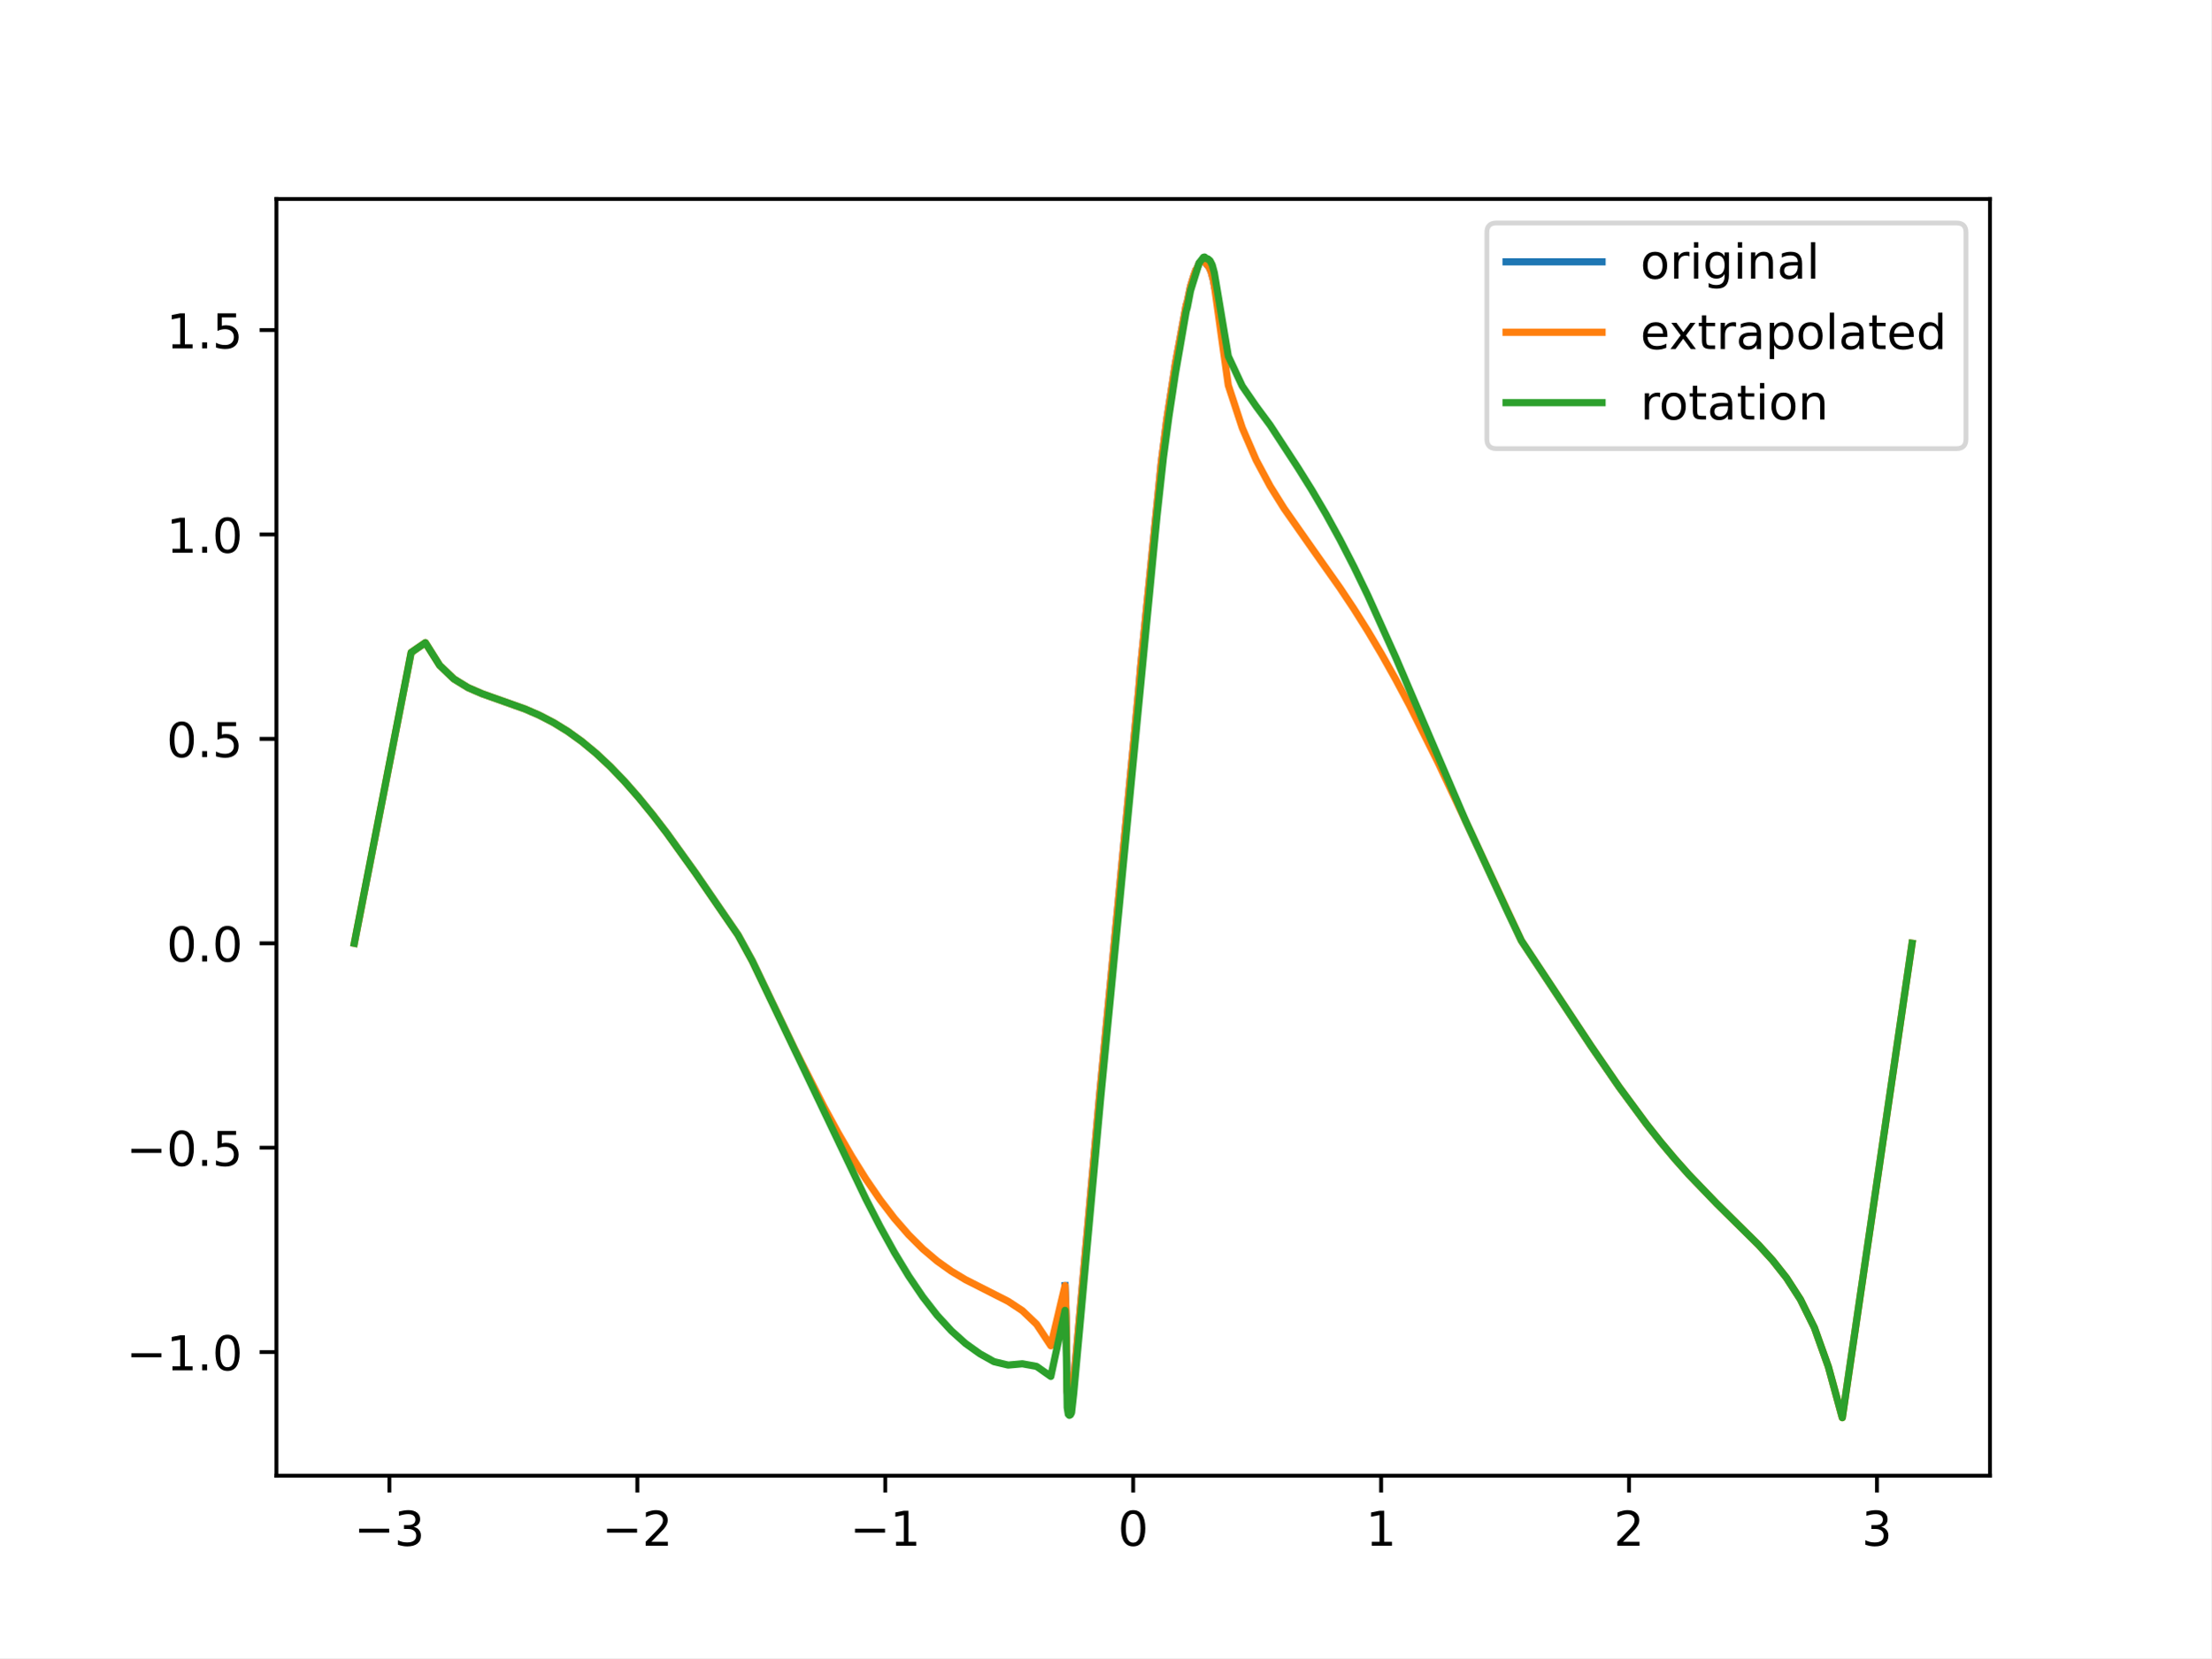
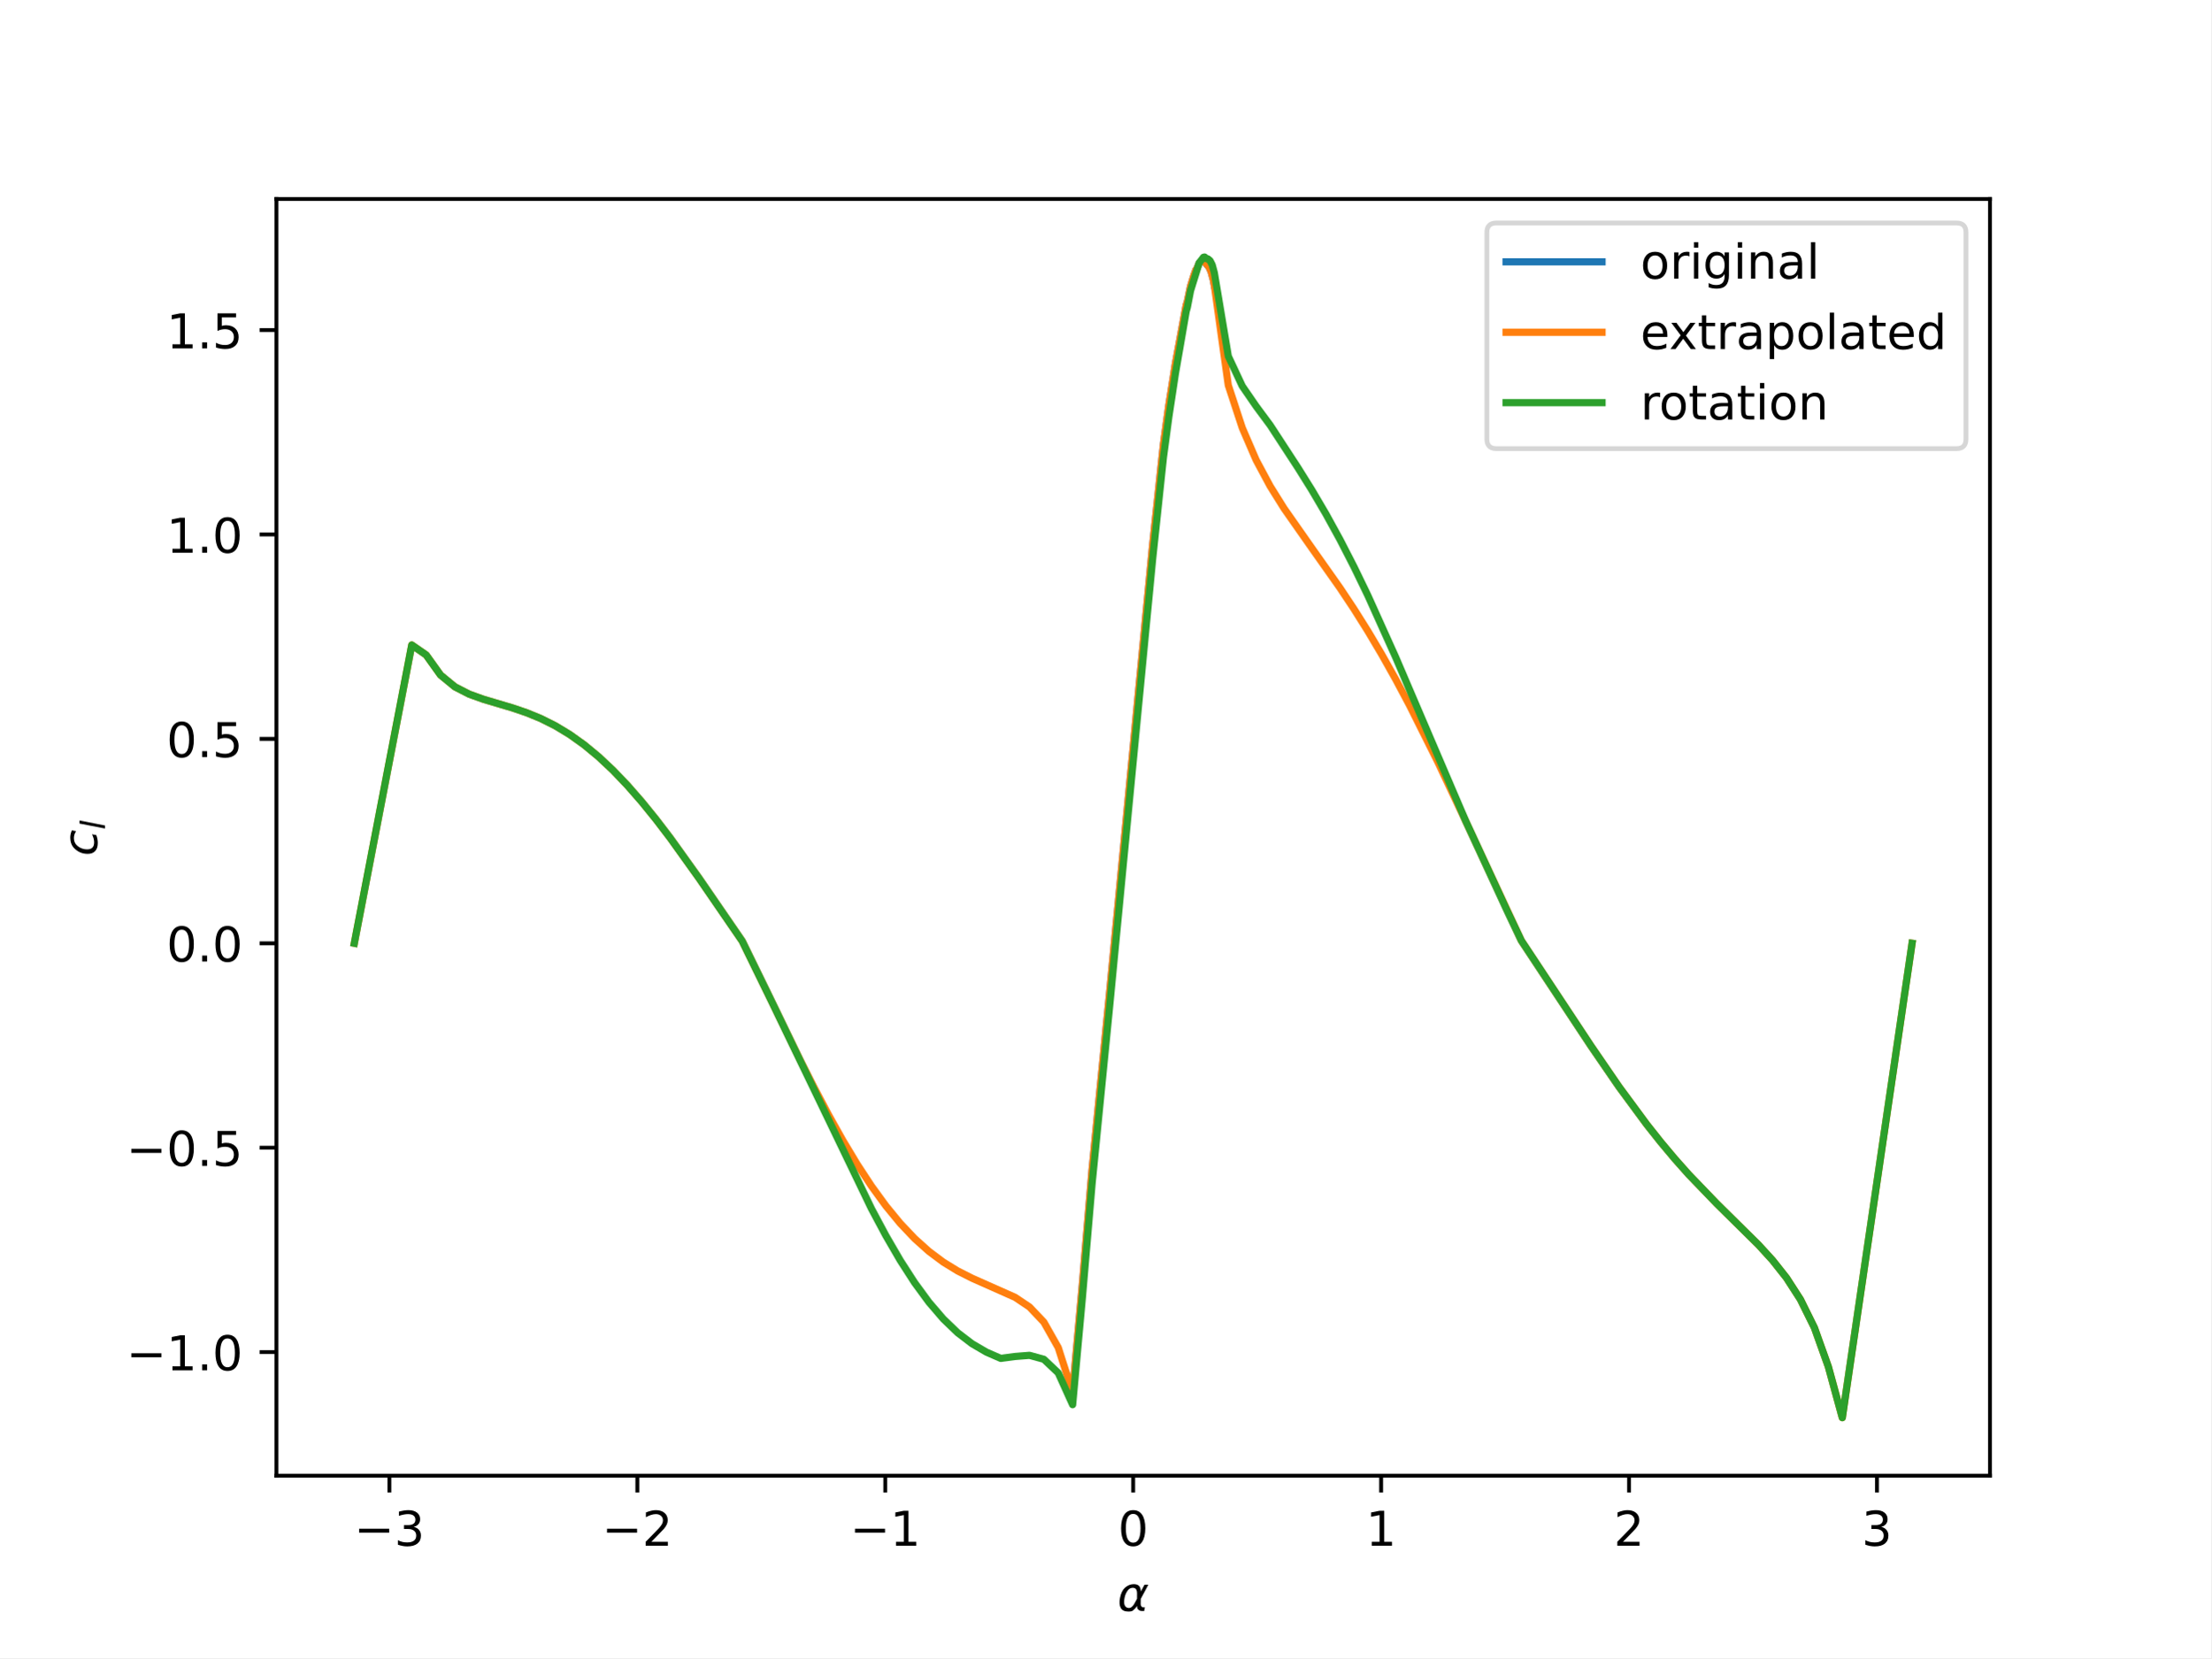
<svg xmlns="http://www.w3.org/2000/svg" xmlns:xlink="http://www.w3.org/1999/xlink" height="345.6pt" version="1.1" viewBox="0 0 460.8 345.6" width="460.8pt">
  <defs>
    <style type="text/css">*{stroke-linecap:butt;stroke-linejoin:round;}</style>
  </defs>
  <g id="figure_1">
    <g id="patch_1">
      <path d="M 0 345.6  L 460.8 345.6  L 460.8 0  L 0 0  z " style="fill:#ffffff;" />
    </g>
    <g id="axes_1">
      <g id="patch_2">
        <path d="M 57.6 307.584  L 414.72 307.584  L 414.72 41.472  L 57.6 41.472  z " style="fill:#ffffff;" />
      </g>
      <g id="matplotlib.axis_1">
        <g id="xtick_1">
          <g id="line2d_1">
            <defs>
-               <path d="M 0 0  L 0 3.5  " id="m76ed83d919" style="stroke:#000000;stroke-width:0.8;" />
-             </defs>
-             <g>
-               <use style="stroke:#000000;stroke-width:0.8;" x="81.149" xlink:href="#m76ed83d919" y="307.584" />
+               <path d="M 0 0  L 0 3.5  " id="m59bfce9e8f" style="stroke:#000000;stroke-width:0.8;" />
+             </defs>
+             <g>
+               <use style="stroke:#000000;stroke-width:0.8;" x="81.149" xlink:href="#m59bfce9e8f" y="307.584" />
            </g>
          </g>
          <g id="text_1">
            <g transform="translate(73.77778 322.1824)scale(0.1 -0.1)">
              <defs>
                <path d="M 10.594 35.5  L 73.188 35.5  L 73.188 27.203  L 10.594 27.203  z " id="DejaVuSans-8722" />
                <path d="M 40.578 39.312  Q 47.656 37.797 51.625 33  Q 55.609 28.219 55.609 21.188  Q 55.609 10.406 48.188 4.484  Q 40.766 -1.422 27.094 -1.422  Q 22.516 -1.422 17.656 -0.516  Q 12.797 0.391 7.625 2.203  L 7.625 11.719  Q 11.719 9.328 16.594 8.109  Q 21.484 6.891 26.812 6.891  Q 36.078 6.891 40.938 10.547  Q 45.797 14.203 45.797 21.188  Q 45.797 27.641 41.281 31.266  Q 36.766 34.906 28.719 34.906  L 20.219 34.906  L 20.219 43.016  L 29.109 43.016  Q 36.375 43.016 40.234 45.922  Q 44.094 48.828 44.094 54.297  Q 44.094 59.906 40.109 62.906  Q 36.141 65.922 28.719 65.922  Q 24.656 65.922 20.016 65.031  Q 15.375 64.156 9.812 62.312  L 9.812 71.094  Q 15.438 72.656 20.344 73.438  Q 25.25 74.219 29.594 74.219  Q 40.828 74.219 47.359 69.109  Q 53.906 64.016 53.906 55.328  Q 53.906 49.266 50.438 45.094  Q 46.969 40.922 40.578 39.312  z " id="DejaVuSans-51" />
              </defs>
              <use xlink:href="#DejaVuSans-8722" />
              <use x="83.789" xlink:href="#DejaVuSans-51" />
            </g>
          </g>
        </g>
        <g id="xtick_2">
          <g id="line2d_2">
            <g>
-               <use style="stroke:#000000;stroke-width:0.8;" x="132.819" xlink:href="#m76ed83d919" y="307.584" />
+               <use style="stroke:#000000;stroke-width:0.8;" x="132.819" xlink:href="#m59bfce9e8f" y="307.584" />
            </g>
          </g>
          <g id="text_2">
            <g transform="translate(125.4482 322.1824)scale(0.1 -0.1)">
              <defs>
                <path d="M 19.188 8.297  L 53.609 8.297  L 53.609 0  L 7.328 0  L 7.328 8.297  Q 12.938 14.109 22.625 23.891  Q 32.328 33.688 34.812 36.531  Q 39.547 41.844 41.422 45.531  Q 43.312 49.219 43.312 52.781  Q 43.312 58.594 39.234 62.25  Q 35.156 65.922 28.609 65.922  Q 23.969 65.922 18.812 64.312  Q 13.672 62.703 7.812 59.422  L 7.812 69.391  Q 13.766 71.781 18.938 73  Q 24.125 74.219 28.422 74.219  Q 39.75 74.219 46.484 68.547  Q 53.219 62.891 53.219 53.422  Q 53.219 48.922 51.531 44.891  Q 49.859 40.875 45.406 35.406  Q 44.188 33.984 37.641 27.219  Q 31.109 20.453 19.188 8.297  z " id="DejaVuSans-50" />
              </defs>
              <use xlink:href="#DejaVuSans-8722" />
              <use x="83.789" xlink:href="#DejaVuSans-50" />
            </g>
          </g>
        </g>
        <g id="xtick_3">
          <g id="line2d_3">
            <g>
-               <use style="stroke:#000000;stroke-width:0.8;" x="184.49" xlink:href="#m76ed83d919" y="307.584" />
+               <use style="stroke:#000000;stroke-width:0.8;" x="184.49" xlink:href="#m59bfce9e8f" y="307.584" />
            </g>
          </g>
          <g id="text_3">
            <g transform="translate(177.1185 322.1824)scale(0.1 -0.1)">
              <defs>
                <path d="M 12.406 8.297  L 28.516 8.297  L 28.516 63.922  L 10.984 60.406  L 10.984 69.391  L 28.422 72.906  L 38.281 72.906  L 38.281 8.297  L 54.391 8.297  L 54.391 0  L 12.406 0  z " id="DejaVuSans-49" />
              </defs>
              <use xlink:href="#DejaVuSans-8722" />
              <use x="83.789" xlink:href="#DejaVuSans-49" />
            </g>
          </g>
        </g>
        <g id="xtick_4">
          <g id="line2d_4">
            <g>
-               <use style="stroke:#000000;stroke-width:0.8;" x="236.16" xlink:href="#m76ed83d919" y="307.584" />
+               <use style="stroke:#000000;stroke-width:0.8;" x="236.16" xlink:href="#m59bfce9e8f" y="307.584" />
            </g>
          </g>
          <g id="text_4">
            <g transform="translate(232.9787 322.1824)scale(0.1 -0.1)">
              <defs>
                <path d="M 31.781 66.406  Q 24.172 66.406 20.328 58.906  Q 16.5 51.422 16.5 36.375  Q 16.5 21.391 20.328 13.891  Q 24.172 6.391 31.781 6.391  Q 39.453 6.391 43.281 13.891  Q 47.125 21.391 47.125 36.375  Q 47.125 51.422 43.281 58.906  Q 39.453 66.406 31.781 66.406  z M 31.781 74.219  Q 44.047 74.219 50.516 64.516  Q 56.984 54.828 56.984 36.375  Q 56.984 17.969 50.516 8.266  Q 44.047 -1.422 31.781 -1.422  Q 19.531 -1.422 13.062 8.266  Q 6.594 17.969 6.594 36.375  Q 6.594 54.828 13.062 64.516  Q 19.531 74.219 31.781 74.219  z " id="DejaVuSans-48" />
              </defs>
              <use xlink:href="#DejaVuSans-48" />
            </g>
          </g>
        </g>
        <g id="xtick_5">
          <g id="line2d_5">
            <g>
-               <use style="stroke:#000000;stroke-width:0.8;" x="287.83" xlink:href="#m76ed83d919" y="307.584" />
+               <use style="stroke:#000000;stroke-width:0.8;" x="287.83" xlink:href="#m59bfce9e8f" y="307.584" />
            </g>
          </g>
          <g id="text_5">
            <g transform="translate(284.6491 322.1824)scale(0.1 -0.1)">
              <use xlink:href="#DejaVuSans-49" />
            </g>
          </g>
        </g>
        <g id="xtick_6">
          <g id="line2d_6">
            <g>
-               <use style="stroke:#000000;stroke-width:0.8;" x="339.501" xlink:href="#m76ed83d919" y="307.584" />
+               <use style="stroke:#000000;stroke-width:0.8;" x="339.501" xlink:href="#m59bfce9e8f" y="307.584" />
            </g>
          </g>
          <g id="text_6">
            <g transform="translate(336.3195 322.1824)scale(0.1 -0.1)">
              <use xlink:href="#DejaVuSans-50" />
            </g>
          </g>
        </g>
        <g id="xtick_7">
          <g id="line2d_7">
            <g>
-               <use style="stroke:#000000;stroke-width:0.8;" x="391.171" xlink:href="#m76ed83d919" y="307.584" />
+               <use style="stroke:#000000;stroke-width:0.8;" x="391.171" xlink:href="#m59bfce9e8f" y="307.584" />
            </g>
          </g>
          <g id="text_7">
            <g transform="translate(387.9899 322.1824)scale(0.1 -0.1)">
              <use xlink:href="#DejaVuSans-51" />
            </g>
          </g>
        </g>
+         <g id="text_8">
+           <g transform="translate(232.86 335.8606)scale(0.1 -0.1)">
+             <defs>
+               <path d="M 40.922 25.438  L 40.969 36.719  Q 41.016 48.25 32.328 48.297  Q 25.828 48.344 21.781 42.922  Q 16.703 36.234 14.984 27.297  Q 12.891 16.547 15.531 11.422  Q 18.266 6.203 24.172 6.203  Q 30.719 6.203 36.234 16.609  z M 33.844 55.906  Q 49.078 56.156 48.875 40.375  Q 48.875 40.375 56.5 54.688  L 64.5 54.688  L 48.734 25.047  L 48.578 14.359  Q 48.578 11.969 49.906 9.969  Q 51.422 7.625 52.984 7.625  L 57.328 7.625  L 55.859 0  L 50.438 0  Q 45.844 0 42.531 4.109  Q 40.969 6.156 40.922 10.453  Q 37.75 5.219 32.281 0.781  Q 29.688 -1.266 22.703 -1.219  Q 11.281 -1.125 7.125 6.203  Q 2.875 13.812 5.516 27.297  Q 8.344 41.797 15.766 48.391  Q 24.125 55.766 33.844 55.906  z " id="DejaVuSans-Oblique-945" />
+             </defs>
+             <use transform="translate(0 0.84375)" xlink:href="#DejaVuSans-Oblique-945" />
+           </g>
+         </g>
      </g>
      <g id="matplotlib.axis_2">
        <g id="ytick_1">
          <g id="line2d_8">
            <defs>
-               <path d="M 0 0  L -3.5 0  " id="m12a8ba60fc" style="stroke:#000000;stroke-width:0.8;" />
-             </defs>
-             <g>
-               <use style="stroke:#000000;stroke-width:0.8;" x="57.6" xlink:href="#m12a8ba60fc" y="281.819" />
-             </g>
-           </g>
-           <g id="text_8">
+               <path d="M 0 0  L -3.5 0  " id="m09dc6a68a0" style="stroke:#000000;stroke-width:0.8;" />
+             </defs>
+             <g>
+               <use style="stroke:#000000;stroke-width:0.8;" x="57.6" xlink:href="#m09dc6a68a0" y="281.819" />
+             </g>
+           </g>
+           <g id="text_9">
            <g transform="translate(26.31719 285.6177)scale(0.1 -0.1)">
              <defs>
                <path d="M 10.688 12.406  L 21 12.406  L 21 0  L 10.688 0  z " id="DejaVuSans-46" />
              </defs>
              <use xlink:href="#DejaVuSans-8722" />
              <use x="83.789" xlink:href="#DejaVuSans-49" />
              <use x="147.412" xlink:href="#DejaVuSans-46" />
              <use x="179.199" xlink:href="#DejaVuSans-48" />
            </g>
          </g>
        </g>
        <g id="ytick_2">
          <g id="line2d_9">
            <g>
-               <use style="stroke:#000000;stroke-width:0.8;" x="57.6" xlink:href="#m12a8ba60fc" y="239.214" />
-             </g>
-           </g>
-           <g id="text_9">
+               <use style="stroke:#000000;stroke-width:0.8;" x="57.6" xlink:href="#m09dc6a68a0" y="239.214" />
+             </g>
+           </g>
+           <g id="text_10">
            <g transform="translate(26.31719 243.0136)scale(0.1 -0.1)">
              <defs>
                <path d="M 10.797 72.906  L 49.516 72.906  L 49.516 64.594  L 19.828 64.594  L 19.828 46.734  Q 21.969 47.469 24.109 47.828  Q 26.266 48.188 28.422 48.188  Q 40.625 48.188 47.75 41.5  Q 54.891 34.812 54.891 23.391  Q 54.891 11.625 47.562 5.094  Q 40.234 -1.422 26.906 -1.422  Q 22.312 -1.422 17.547 -0.641  Q 12.797 0.141 7.719 1.703  L 7.719 11.625  Q 12.109 9.234 16.797 8.062  Q 21.484 6.891 26.703 6.891  Q 35.156 6.891 40.078 11.328  Q 45.016 15.766 45.016 23.391  Q 45.016 31 40.078 35.438  Q 35.156 39.891 26.703 39.891  Q 22.75 39.891 18.812 39.016  Q 14.891 38.141 10.797 36.281  z " id="DejaVuSans-53" />
              </defs>
              <use xlink:href="#DejaVuSans-8722" />
              <use x="83.789" xlink:href="#DejaVuSans-48" />
              <use x="147.412" xlink:href="#DejaVuSans-46" />
              <use x="179.199" xlink:href="#DejaVuSans-53" />
            </g>
          </g>
        </g>
        <g id="ytick_3">
          <g id="line2d_10">
            <g>
-               <use style="stroke:#000000;stroke-width:0.8;" x="57.6" xlink:href="#m12a8ba60fc" y="196.61" />
-             </g>
-           </g>
-           <g id="text_10">
+               <use style="stroke:#000000;stroke-width:0.8;" x="57.6" xlink:href="#m09dc6a68a0" y="196.61" />
+             </g>
+           </g>
+           <g id="text_11">
            <g transform="translate(34.69687 200.4095)scale(0.1 -0.1)">
              <use xlink:href="#DejaVuSans-48" />
              <use x="63.623" xlink:href="#DejaVuSans-46" />
              <use x="95.41" xlink:href="#DejaVuSans-48" />
            </g>
          </g>
        </g>
        <g id="ytick_4">
          <g id="line2d_11">
            <g>
-               <use style="stroke:#000000;stroke-width:0.8;" x="57.6" xlink:href="#m12a8ba60fc" y="154.006" />
-             </g>
-           </g>
-           <g id="text_11">
+               <use style="stroke:#000000;stroke-width:0.8;" x="57.6" xlink:href="#m09dc6a68a0" y="154.006" />
+             </g>
+           </g>
+           <g id="text_12">
            <g transform="translate(34.69687 157.8054)scale(0.1 -0.1)">
              <use xlink:href="#DejaVuSans-48" />
              <use x="63.623" xlink:href="#DejaVuSans-46" />
              <use x="95.41" xlink:href="#DejaVuSans-53" />
            </g>
          </g>
        </g>
        <g id="ytick_5">
          <g id="line2d_12">
            <g>
-               <use style="stroke:#000000;stroke-width:0.8;" x="57.6" xlink:href="#m12a8ba60fc" y="111.402" />
-             </g>
-           </g>
-           <g id="text_12">
+               <use style="stroke:#000000;stroke-width:0.8;" x="57.6" xlink:href="#m09dc6a68a0" y="111.402" />
+             </g>
+           </g>
+           <g id="text_13">
            <g transform="translate(34.69687 115.2013)scale(0.1 -0.1)">
              <use xlink:href="#DejaVuSans-49" />
              <use x="63.623" xlink:href="#DejaVuSans-46" />
              <use x="95.41" xlink:href="#DejaVuSans-48" />
            </g>
          </g>
        </g>
        <g id="ytick_6">
          <g id="line2d_13">
            <g>
-               <use style="stroke:#000000;stroke-width:0.8;" x="57.6" xlink:href="#m12a8ba60fc" y="68.798" />
-             </g>
-           </g>
-           <g id="text_13">
+               <use style="stroke:#000000;stroke-width:0.8;" x="57.6" xlink:href="#m09dc6a68a0" y="68.798" />
+             </g>
+           </g>
+           <g id="text_14">
            <g transform="translate(34.69687 72.59714)scale(0.1 -0.1)">
              <use xlink:href="#DejaVuSans-49" />
              <use x="63.623" xlink:href="#DejaVuSans-46" />
              <use x="95.41" xlink:href="#DejaVuSans-53" />
            </g>
          </g>
        </g>
+         <g id="text_15">
+           <g transform="translate(20.2375 178.428)rotate(-90)scale(0.1 -0.1)">
+             <defs>
+               <path d="M 53.609 52.594  L 51.812 43.703  Q 48.578 46.047 44.938 47.219  Q 41.312 48.391 37.406 48.391  Q 33.109 48.391 29.219 46.875  Q 25.344 45.359 22.703 42.578  Q 18.5 38.328 16.203 32.609  Q 13.922 26.906 13.922 20.797  Q 13.922 13.422 17.609 9.812  Q 21.297 6.203 28.812 6.203  Q 32.516 6.203 36.688 7.328  Q 40.875 8.453 45.406 10.688  L 43.703 1.812  Q 39.797 0.203 35.672 -0.609  Q 31.547 -1.422 27.203 -1.422  Q 16.312 -1.422 10.453 4.016  Q 4.594 9.469 4.594 19.578  Q 4.594 28.078 7.641 35.234  Q 10.688 42.391 16.703 48.094  Q 20.797 52 26.312 54  Q 31.844 56 38.375 56  Q 42.188 56 45.938 55.141  Q 49.703 54.297 53.609 52.594  z " id="DejaVuSans-Oblique-99" />
+               <path d="M 18.312 75.984  L 27.297 75.984  L 12.5 0  L 3.516 0  z " id="DejaVuSans-Oblique-108" />
+             </defs>
+             <use xlink:href="#DejaVuSans-Oblique-99" />
+             <use transform="translate(54.98047 -16.40625)scale(0.7)" xlink:href="#DejaVuSans-Oblique-108" />
+           </g>
+         </g>
      </g>
      <g id="line2d_14">
-         <path clip-path="url(#pf13994981e)" d="M 221.956 267.964  L 222.182 274.38  L 222.407 290.041  L 222.633 291.711  L 222.858 292.129  L 223.084 292.171  L 223.309 291.882  L 223.76 287.877  L 224.436 280.515  L 229.171 228.265  L 237.287 144.096  L 237.738 138.771  L 242.022 96.397  L 243.149 87.603  L 244.953 75.862  L 247.207 63.617  L 247.433 62.936  L 248.109 59.715  L 248.785 57.508  L 249.236 56.238  L 249.462 55.949  L 249.913 54.841  L 250.138 54.645  L 250.364 54.602  L 250.589 54.33  L 250.815 54.261  L 251.04 54.381  L 251.491 55.122  L 251.942 55.608  L 252.393 56.613  L 252.844 58.258  L 253.069 59.451  L 253.069 59.451  " style="fill:none;stroke:#1f77b4;stroke-linecap:square;stroke-width:1.5;" />
+         <path clip-path="url(#p14f3c35155)" d="M 223.535 290.254  L 225.564 267.887  L 227.593 243.875  L 231.2 207.474  L 240.218 113.669  L 242.473 92.588  L 243.6 84.442  L 244.953 75.862  L 247.207 63.617  L 247.433 62.936  L 248.109 59.715  L 248.785 57.508  L 249.236 56.238  L 249.462 55.949  L 249.913 54.841  L 250.138 54.645  L 250.364 54.602  L 250.589 54.33  L 250.815 54.261  L 251.04 54.381  L 251.491 55.122  L 251.942 55.608  L 252.393 56.613  L 252.844 58.258  L 253.069 59.451  L 253.069 59.451  " style="fill:none;stroke:#1f77b4;stroke-linecap:square;stroke-width:1.5;" />
      </g>
      <g id="line2d_15">
-         <path clip-path="url(#pf13994981e)" d="M 73.833 196.61  L 85.683 135.992  L 88.645 133.954  L 91.608 138.663  L 94.57 141.502  L 97.533 143.321  L 100.495 144.605  L 109.382 147.765  L 112.345 149.051  L 115.307 150.584  L 118.27 152.404  L 121.232 154.535  L 124.195 156.987  L 127.157 159.759  L 130.12 162.84  L 133.082 166.211  L 136.045 169.843  L 139.007 173.703  L 144.932 181.948  L 153.819 194.905  L 156.782 200.312  L 165.669 218.802  L 171.594 230.492  L 174.557 235.944  L 177.519 241.06  L 180.482 245.792  L 183.444 250.105  L 186.407 253.972  L 189.369 257.38  L 192.332 260.332  L 195.294 262.844  L 198.257 264.956  L 201.219 266.731  L 210.106 271.242  L 213.069 273.192  L 216.031 276.021  L 218.994 280.501  L 221.956 267.964  L 222.182 274.38  L 222.407 290.041  L 222.633 291.711  L 222.858 292.129  L 223.084 292.171  L 223.309 291.882  L 223.76 287.877  L 224.436 280.515  L 229.171 228.265  L 237.287 144.096  L 237.738 138.771  L 242.022 96.397  L 243.149 87.603  L 244.953 75.862  L 247.207 63.617  L 247.433 62.936  L 248.109 59.715  L 248.785 57.508  L 249.236 56.238  L 249.462 55.949  L 249.913 54.841  L 250.138 54.645  L 250.364 54.602  L 250.589 54.33  L 250.815 54.261  L 251.04 54.381  L 251.491 55.122  L 251.942 55.608  L 252.393 56.613  L 252.844 58.258  L 253.069 59.451  L 255.977 80.285  L 258.886 89.168  L 261.794 95.903  L 264.703 101.329  L 267.611 105.981  L 273.428 114.279  L 279.244 122.521  L 282.153 126.898  L 285.061 131.523  L 287.969 136.424  L 290.878 141.609  L 293.786 147.068  L 299.603 158.717  L 305.42 171.07  L 317.053 196.051  L 331.595 218.049  L 337.412 226.528  L 343.228 234.415  L 346.137 238.08  L 349.045 241.548  L 351.953 244.82  L 357.77 250.863  L 366.495 259.483  L 369.404 262.669  L 372.312 266.343  L 375.22 270.851  L 378.129 276.73  L 381.037 284.863  L 383.945 295.488  L 398.487 196.61  L 398.487 196.61  " style="fill:none;stroke:#ff7f0e;stroke-linecap:square;stroke-width:1.5;" />
+         <path clip-path="url(#p14f3c35155)" d="M 73.833 196.61  L 85.809 134.431  L 88.803 136.504  L 91.797 140.69  L 94.791 143.151  L 97.785 144.688  L 100.779 145.759  L 106.767 147.538  L 109.761 148.556  L 112.755 149.787  L 115.749 151.29  L 118.743 153.102  L 121.737 155.243  L 124.731 157.72  L 127.725 160.531  L 130.719 163.66  L 133.713 167.085  L 136.707 170.777  L 139.702 174.699  L 145.69 183.06  L 154.672 196.141  L 160.66 208.409  L 166.648 220.738  L 169.642 226.659  L 172.636 232.326  L 175.63 237.676  L 178.624 242.656  L 181.618 247.221  L 184.612 251.336  L 187.606 254.98  L 190.6 258.142  L 193.594 260.83  L 196.588 263.07  L 199.582 264.907  L 202.576 266.419  L 211.558 270.413  L 214.552 272.421  L 217.546 275.575  L 220.541 280.883  L 223.535 290.254  L 225.564 267.887  L 227.593 243.875  L 231.2 207.474  L 240.218 113.669  L 242.473 92.588  L 243.6 84.442  L 244.953 75.862  L 247.207 63.617  L 247.433 62.936  L 248.109 59.715  L 248.785 57.508  L 249.236 56.238  L 249.462 55.949  L 249.913 54.841  L 250.138 54.645  L 250.364 54.602  L 250.589 54.33  L 250.815 54.261  L 251.04 54.381  L 251.491 55.122  L 251.942 55.608  L 252.393 56.613  L 252.844 58.258  L 253.069 59.451  L 255.977 80.285  L 258.886 89.168  L 261.794 95.903  L 264.703 101.329  L 267.611 105.981  L 273.428 114.279  L 279.244 122.521  L 282.153 126.898  L 285.061 131.523  L 287.969 136.424  L 290.878 141.609  L 293.786 147.068  L 299.603 158.717  L 305.42 171.07  L 317.053 196.051  L 331.595 218.049  L 337.412 226.528  L 343.228 234.415  L 346.137 238.08  L 349.045 241.548  L 351.953 244.82  L 357.77 250.863  L 366.495 259.483  L 369.404 262.669  L 372.312 266.343  L 375.22 270.851  L 378.129 276.73  L 381.037 284.863  L 383.945 295.488  L 398.487 196.61  L 398.487 196.61  " style="fill:none;stroke:#ff7f0e;stroke-linecap:square;stroke-width:1.5;" />
      </g>
      <g id="line2d_16">
-         <path clip-path="url(#pf13994981e)" d="M 73.833 196.61  L 85.683 135.992  L 88.645 133.954  L 91.608 138.663  L 94.57 141.502  L 97.533 143.321  L 100.495 144.605  L 109.382 147.765  L 112.345 149.051  L 115.307 150.584  L 118.27 152.404  L 121.232 154.535  L 124.195 156.987  L 127.157 159.759  L 130.12 162.84  L 133.082 166.211  L 136.045 169.843  L 139.007 173.703  L 144.932 181.948  L 153.819 194.905  L 156.782 200.312  L 180.482 249.964  L 183.444 255.714  L 186.407 261.072  L 189.369 265.965  L 192.332 270.335  L 195.294 274.143  L 198.257 277.373  L 201.219 280.03  L 204.182 282.151  L 207.144 283.813  L 210.106 284.527  L 213.069 284.256  L 216.031 284.805  L 218.994 286.893  L 221.956 273.12  L 222.182 278.941  L 222.407 293.378  L 222.633 294.776  L 222.858 295.006  L 223.084 294.887  L 223.309 294.458  L 223.76 290.408  L 224.436 283.07  L 229.396 228.711  L 231.651 205.49  L 241.12 107.532  L 242.473 95.214  L 243.6 86.828  L 244.953 77.878  L 247.207 64.877  L 247.433 64.083  L 248.109 60.605  L 249.913 54.791  L 250.815 53.616  L 251.04 53.568  L 251.491 53.941  L 251.716 53.949  L 252.167 54.322  L 252.618 55.203  L 253.069 56.863  L 255.977 74.231  L 258.886 80.46  L 261.794 84.687  L 264.703 88.613  L 270.519 97.528  L 273.428 102.191  L 276.336 107.145  L 279.244 112.441  L 282.153 118.098  L 285.061 124.106  L 290.878 137.02  L 305.42 171.033  L 314.145 189.94  L 317.053 196.051  L 331.595 218.049  L 337.412 226.528  L 343.228 234.415  L 346.137 238.08  L 349.045 241.548  L 351.953 244.82  L 357.77 250.863  L 366.495 259.483  L 369.404 262.669  L 372.312 266.343  L 375.22 270.851  L 378.129 276.73  L 381.037 284.863  L 383.945 295.488  L 398.487 196.61  L 398.487 196.61  " style="fill:none;stroke:#2ca02c;stroke-linecap:square;stroke-width:1.5;" />
+         <path clip-path="url(#p14f3c35155)" d="M 73.833 196.61  L 85.809 134.431  L 88.803 136.504  L 91.797 140.69  L 94.791 143.151  L 97.785 144.688  L 100.779 145.759  L 106.767 147.538  L 109.761 148.556  L 112.755 149.787  L 115.749 151.29  L 118.743 153.102  L 121.737 155.243  L 124.731 157.72  L 127.725 160.531  L 130.719 163.66  L 133.713 167.085  L 136.707 170.777  L 139.702 174.699  L 145.69 183.06  L 154.672 196.141  L 160.66 208.409  L 181.618 251.936  L 184.612 257.535  L 187.606 262.692  L 190.6 267.339  L 193.594 271.422  L 196.588 274.908  L 199.582 277.788  L 202.576 280.077  L 205.57 281.827  L 208.564 283.135  L 211.558 282.731  L 214.552 282.492  L 217.546 283.322  L 220.541 286.159  L 223.535 292.783  L 225.564 270.507  L 227.593 246.698  L 231.2 210.231  L 240.218 116.45  L 242.473 95.214  L 243.6 86.828  L 244.953 77.878  L 247.207 64.877  L 247.433 64.083  L 248.109 60.605  L 249.913 54.791  L 250.815 53.616  L 251.04 53.568  L 251.491 53.941  L 251.716 53.949  L 252.167 54.322  L 252.618 55.203  L 253.069 56.863  L 255.977 74.231  L 258.886 80.46  L 261.794 84.687  L 264.703 88.613  L 270.519 97.528  L 273.428 102.191  L 276.336 107.145  L 279.244 112.441  L 282.153 118.098  L 285.061 124.106  L 290.878 137.02  L 305.42 171.033  L 314.145 189.94  L 317.053 196.051  L 331.595 218.049  L 337.412 226.528  L 343.228 234.415  L 346.137 238.08  L 349.045 241.548  L 351.953 244.82  L 357.77 250.863  L 366.495 259.483  L 369.404 262.669  L 372.312 266.343  L 375.22 270.851  L 378.129 276.73  L 381.037 284.863  L 383.945 295.488  L 398.487 196.61  L 398.487 196.61  " style="fill:none;stroke:#2ca02c;stroke-linecap:square;stroke-width:1.5;" />
      </g>
      <g id="patch_3">
        <path d="M 57.6 307.584  L 57.6 41.472  " style="fill:none;stroke:#000000;stroke-linecap:square;stroke-linejoin:miter;stroke-width:0.8;" />
      </g>
      <g id="patch_4">
        <path d="M 414.72 307.584  L 414.72 41.472  " style="fill:none;stroke:#000000;stroke-linecap:square;stroke-linejoin:miter;stroke-width:0.8;" />
      </g>
      <g id="patch_5">
        <path d="M 57.6 307.584  L 414.72 307.584  " style="fill:none;stroke:#000000;stroke-linecap:square;stroke-linejoin:miter;stroke-width:0.8;" />
      </g>
      <g id="patch_6">
        <path d="M 57.6 41.472  L 414.72 41.472  " style="fill:none;stroke:#000000;stroke-linecap:square;stroke-linejoin:miter;stroke-width:0.8;" />
      </g>
      <g id="legend_1">
        <g id="patch_7">
          <path d="M 311.868 93.506  L 407.72 93.506  Q 409.72 93.506 409.72 91.506  L 409.72 48.472  Q 409.72 46.472 407.72 46.472  L 311.868 46.472  Q 309.868 46.472 309.868 48.472  L 309.868 91.506  Q 309.868 93.506 311.868 93.506  z " style="fill:#ffffff;opacity:0.8;stroke:#cccccc;stroke-linejoin:miter;" />
        </g>
        <g id="line2d_17">
          <path d="M 313.868 54.57  L 333.868 54.57  " style="fill:none;stroke:#1f77b4;stroke-linecap:square;stroke-width:1.5;" />
        </g>
        <g id="line2d_18" />
-         <g id="text_14">
+         <g id="text_16">
          <g transform="translate(341.8684 58.07044)scale(0.1 -0.1)">
            <defs>
              <path d="M 30.609 48.391  Q 23.391 48.391 19.188 42.75  Q 14.984 37.109 14.984 27.297  Q 14.984 17.484 19.156 11.844  Q 23.344 6.203 30.609 6.203  Q 37.797 6.203 41.984 11.859  Q 46.188 17.531 46.188 27.297  Q 46.188 37.016 41.984 42.703  Q 37.797 48.391 30.609 48.391  z M 30.609 56  Q 42.328 56 49.016 48.375  Q 55.719 40.766 55.719 27.297  Q 55.719 13.875 49.016 6.219  Q 42.328 -1.422 30.609 -1.422  Q 18.844 -1.422 12.172 6.219  Q 5.516 13.875 5.516 27.297  Q 5.516 40.766 12.172 48.375  Q 18.844 56 30.609 56  z " id="DejaVuSans-111" />
              <path d="M 41.109 46.297  Q 39.594 47.172 37.812 47.578  Q 36.031 48 33.891 48  Q 26.266 48 22.188 43.047  Q 18.109 38.094 18.109 28.812  L 18.109 0  L 9.078 0  L 9.078 54.688  L 18.109 54.688  L 18.109 46.188  Q 20.953 51.172 25.484 53.578  Q 30.031 56 36.531 56  Q 37.453 56 38.578 55.875  Q 39.703 55.766 41.062 55.516  z " id="DejaVuSans-114" />
              <path d="M 9.422 54.688  L 18.406 54.688  L 18.406 0  L 9.422 0  z M 9.422 75.984  L 18.406 75.984  L 18.406 64.594  L 9.422 64.594  z " id="DejaVuSans-105" />
              <path d="M 45.406 27.984  Q 45.406 37.75 41.375 43.109  Q 37.359 48.484 30.078 48.484  Q 22.859 48.484 18.828 43.109  Q 14.797 37.75 14.797 27.984  Q 14.797 18.266 18.828 12.891  Q 22.859 7.516 30.078 7.516  Q 37.359 7.516 41.375 12.891  Q 45.406 18.266 45.406 27.984  z M 54.391 6.781  Q 54.391 -7.172 48.188 -13.984  Q 42 -20.797 29.203 -20.797  Q 24.469 -20.797 20.266 -20.094  Q 16.062 -19.391 12.109 -17.922  L 12.109 -9.188  Q 16.062 -11.328 19.922 -12.344  Q 23.781 -13.375 27.781 -13.375  Q 36.625 -13.375 41.016 -8.766  Q 45.406 -4.156 45.406 5.172  L 45.406 9.625  Q 42.625 4.781 38.281 2.391  Q 33.938 0 27.875 0  Q 17.828 0 11.672 7.656  Q 5.516 15.328 5.516 27.984  Q 5.516 40.672 11.672 48.328  Q 17.828 56 27.875 56  Q 33.938 56 38.281 53.609  Q 42.625 51.219 45.406 46.391  L 45.406 54.688  L 54.391 54.688  z " id="DejaVuSans-103" />
              <path d="M 54.891 33.016  L 54.891 0  L 45.906 0  L 45.906 32.719  Q 45.906 40.484 42.875 44.328  Q 39.844 48.188 33.797 48.188  Q 26.516 48.188 22.312 43.547  Q 18.109 38.922 18.109 30.906  L 18.109 0  L 9.078 0  L 9.078 54.688  L 18.109 54.688  L 18.109 46.188  Q 21.344 51.125 25.703 53.562  Q 30.078 56 35.797 56  Q 45.219 56 50.047 50.172  Q 54.891 44.344 54.891 33.016  z " id="DejaVuSans-110" />
              <path d="M 34.281 27.484  Q 23.391 27.484 19.188 25  Q 14.984 22.516 14.984 16.5  Q 14.984 11.719 18.141 8.906  Q 21.297 6.109 26.703 6.109  Q 34.188 6.109 38.703 11.406  Q 43.219 16.703 43.219 25.484  L 43.219 27.484  z M 52.203 31.203  L 52.203 0  L 43.219 0  L 43.219 8.297  Q 40.141 3.328 35.547 0.953  Q 30.953 -1.422 24.312 -1.422  Q 15.922 -1.422 10.953 3.297  Q 6 8.016 6 15.922  Q 6 25.141 12.172 29.828  Q 18.359 34.516 30.609 34.516  L 43.219 34.516  L 43.219 35.406  Q 43.219 41.609 39.141 45  Q 35.062 48.391 27.688 48.391  Q 23 48.391 18.547 47.266  Q 14.109 46.141 10.016 43.891  L 10.016 52.203  Q 14.938 54.109 19.578 55.047  Q 24.219 56 28.609 56  Q 40.484 56 46.344 49.844  Q 52.203 43.703 52.203 31.203  z " id="DejaVuSans-97" />
              <path d="M 9.422 75.984  L 18.406 75.984  L 18.406 0  L 9.422 0  z " id="DejaVuSans-108" />
            </defs>
            <use xlink:href="#DejaVuSans-111" />
            <use x="61.182" xlink:href="#DejaVuSans-114" />
            <use x="102.295" xlink:href="#DejaVuSans-105" />
            <use x="130.078" xlink:href="#DejaVuSans-103" />
            <use x="193.555" xlink:href="#DejaVuSans-105" />
            <use x="221.338" xlink:href="#DejaVuSans-110" />
            <use x="284.717" xlink:href="#DejaVuSans-97" />
            <use x="345.996" xlink:href="#DejaVuSans-108" />
          </g>
        </g>
        <g id="line2d_19">
          <path d="M 313.868 69.249  L 333.868 69.249  " style="fill:none;stroke:#ff7f0e;stroke-linecap:square;stroke-width:1.5;" />
        </g>
        <g id="line2d_20" />
-         <g id="text_15">
+         <g id="text_17">
          <g transform="translate(341.8684 72.74856)scale(0.1 -0.1)">
            <defs>
              <path d="M 56.203 29.594  L 56.203 25.203  L 14.891 25.203  Q 15.484 15.922 20.484 11.062  Q 25.484 6.203 34.422 6.203  Q 39.594 6.203 44.453 7.469  Q 49.312 8.734 54.109 11.281  L 54.109 2.781  Q 49.266 0.734 44.188 -0.344  Q 39.109 -1.422 33.891 -1.422  Q 20.797 -1.422 13.156 6.188  Q 5.516 13.812 5.516 26.812  Q 5.516 40.234 12.766 48.109  Q 20.016 56 32.328 56  Q 43.359 56 49.781 48.891  Q 56.203 41.797 56.203 29.594  z M 47.219 32.234  Q 47.125 39.594 43.094 43.984  Q 39.062 48.391 32.422 48.391  Q 24.906 48.391 20.391 44.141  Q 15.875 39.891 15.188 32.172  z " id="DejaVuSans-101" />
              <path d="M 54.891 54.688  L 35.109 28.078  L 55.906 0  L 45.312 0  L 29.391 21.484  L 13.484 0  L 2.875 0  L 24.125 28.609  L 4.688 54.688  L 15.281 54.688  L 29.781 35.203  L 44.281 54.688  z " id="DejaVuSans-120" />
              <path d="M 18.312 70.219  L 18.312 54.688  L 36.812 54.688  L 36.812 47.703  L 18.312 47.703  L 18.312 18.016  Q 18.312 11.328 20.141 9.422  Q 21.969 7.516 27.594 7.516  L 36.812 7.516  L 36.812 0  L 27.594 0  Q 17.188 0 13.234 3.875  Q 9.281 7.766 9.281 18.016  L 9.281 47.703  L 2.688 47.703  L 2.688 54.688  L 9.281 54.688  L 9.281 70.219  z " id="DejaVuSans-116" />
              <path d="M 18.109 8.203  L 18.109 -20.797  L 9.078 -20.797  L 9.078 54.688  L 18.109 54.688  L 18.109 46.391  Q 20.953 51.266 25.266 53.625  Q 29.594 56 35.594 56  Q 45.562 56 51.781 48.094  Q 58.016 40.188 58.016 27.297  Q 58.016 14.406 51.781 6.484  Q 45.562 -1.422 35.594 -1.422  Q 29.594 -1.422 25.266 0.953  Q 20.953 3.328 18.109 8.203  z M 48.688 27.297  Q 48.688 37.203 44.609 42.844  Q 40.531 48.484 33.406 48.484  Q 26.266 48.484 22.188 42.844  Q 18.109 37.203 18.109 27.297  Q 18.109 17.391 22.188 11.75  Q 26.266 6.109 33.406 6.109  Q 40.531 6.109 44.609 11.75  Q 48.688 17.391 48.688 27.297  z " id="DejaVuSans-112" />
              <path d="M 45.406 46.391  L 45.406 75.984  L 54.391 75.984  L 54.391 0  L 45.406 0  L 45.406 8.203  Q 42.578 3.328 38.25 0.953  Q 33.938 -1.422 27.875 -1.422  Q 17.969 -1.422 11.734 6.484  Q 5.516 14.406 5.516 27.297  Q 5.516 40.188 11.734 48.094  Q 17.969 56 27.875 56  Q 33.938 56 38.25 53.625  Q 42.578 51.266 45.406 46.391  z M 14.797 27.297  Q 14.797 17.391 18.875 11.75  Q 22.953 6.109 30.078 6.109  Q 37.203 6.109 41.297 11.75  Q 45.406 17.391 45.406 27.297  Q 45.406 37.203 41.297 42.844  Q 37.203 48.484 30.078 48.484  Q 22.953 48.484 18.875 42.844  Q 14.797 37.203 14.797 27.297  z " id="DejaVuSans-100" />
            </defs>
            <use xlink:href="#DejaVuSans-101" />
            <use x="59.773" xlink:href="#DejaVuSans-120" />
            <use x="118.953" xlink:href="#DejaVuSans-116" />
            <use x="158.162" xlink:href="#DejaVuSans-114" />
            <use x="199.275" xlink:href="#DejaVuSans-97" />
            <use x="260.555" xlink:href="#DejaVuSans-112" />
            <use x="324.031" xlink:href="#DejaVuSans-111" />
            <use x="385.213" xlink:href="#DejaVuSans-108" />
            <use x="412.996" xlink:href="#DejaVuSans-97" />
            <use x="474.275" xlink:href="#DejaVuSans-116" />
            <use x="513.484" xlink:href="#DejaVuSans-101" />
            <use x="575.008" xlink:href="#DejaVuSans-100" />
          </g>
        </g>
        <g id="line2d_21">
          <path d="M 313.868 83.927  L 333.868 83.927  " style="fill:none;stroke:#2ca02c;stroke-linecap:square;stroke-width:1.5;" />
        </g>
        <g id="line2d_22" />
-         <g id="text_16">
+         <g id="text_18">
          <g transform="translate(341.8684 87.42669)scale(0.1 -0.1)">
            <use xlink:href="#DejaVuSans-114" />
            <use x="38.863" xlink:href="#DejaVuSans-111" />
            <use x="100.045" xlink:href="#DejaVuSans-116" />
            <use x="139.254" xlink:href="#DejaVuSans-97" />
            <use x="200.533" xlink:href="#DejaVuSans-116" />
            <use x="239.742" xlink:href="#DejaVuSans-105" />
            <use x="267.525" xlink:href="#DejaVuSans-111" />
            <use x="328.707" xlink:href="#DejaVuSans-110" />
          </g>
        </g>
      </g>
    </g>
  </g>
  <defs>
-     <clipPath id="pf13994981e">
+     <clipPath id="p14f3c35155">
      <rect height="266.112" width="357.12" x="57.6" y="41.472" />
    </clipPath>
  </defs>
</svg>
